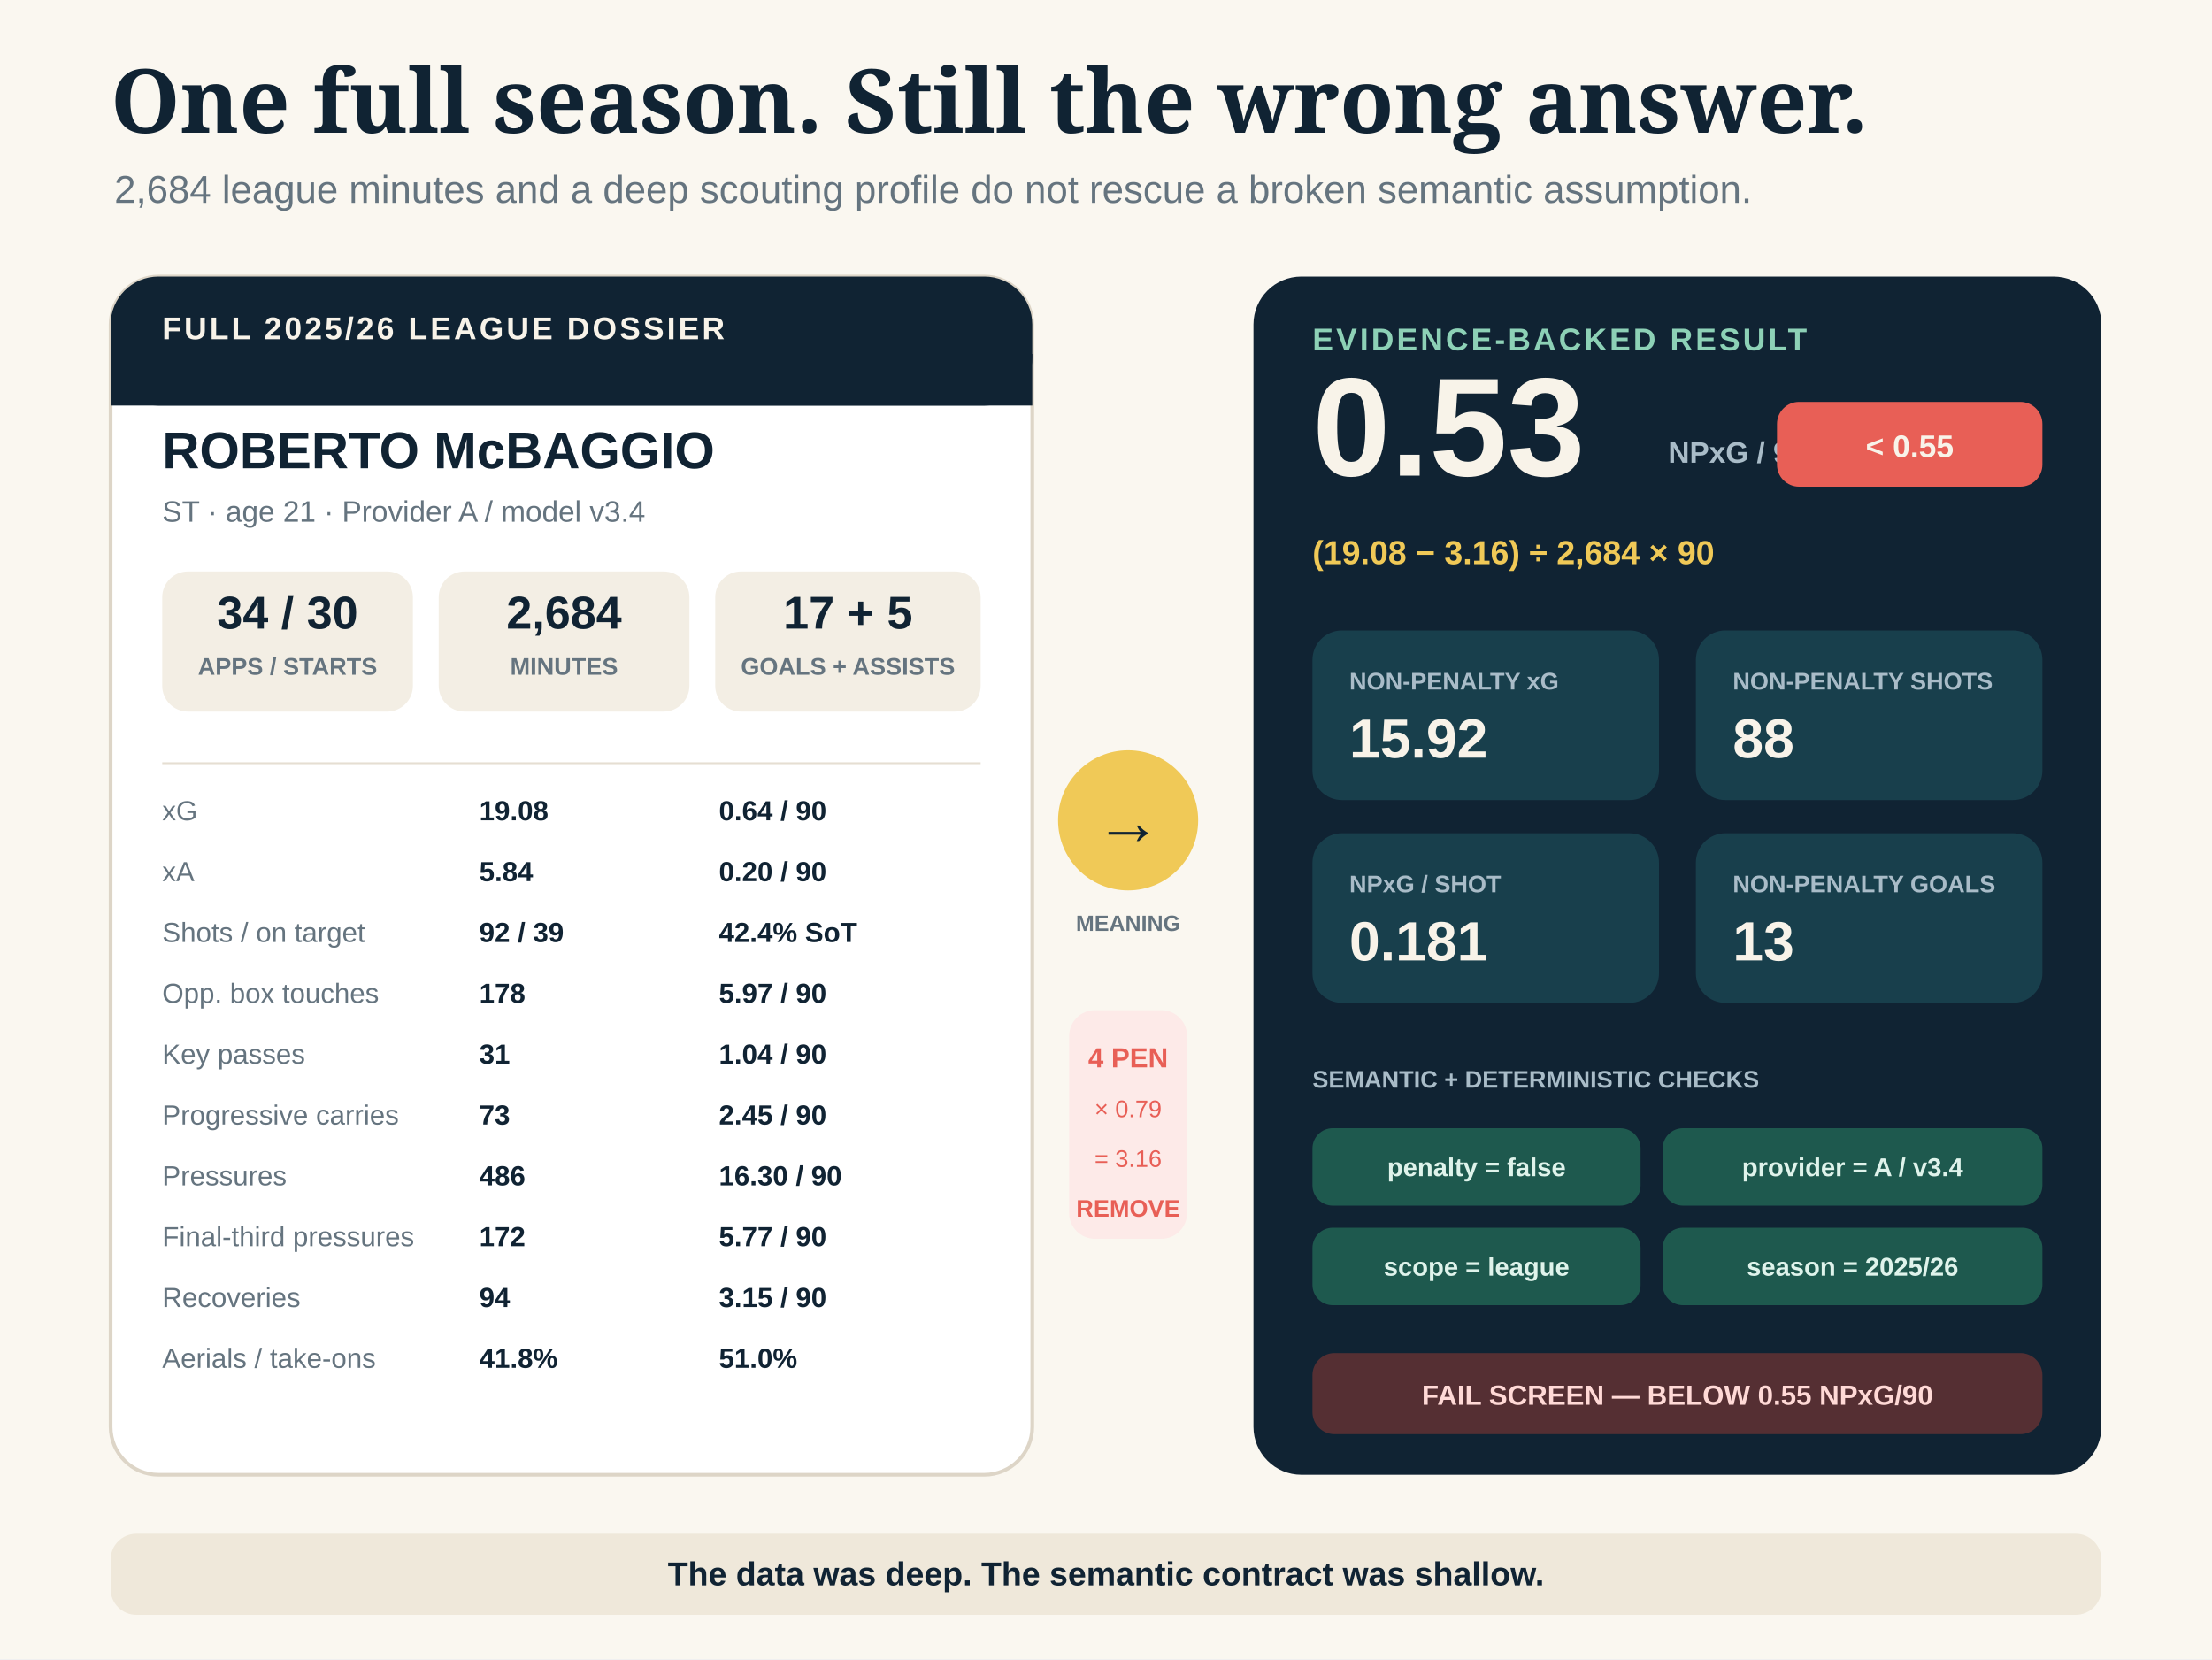
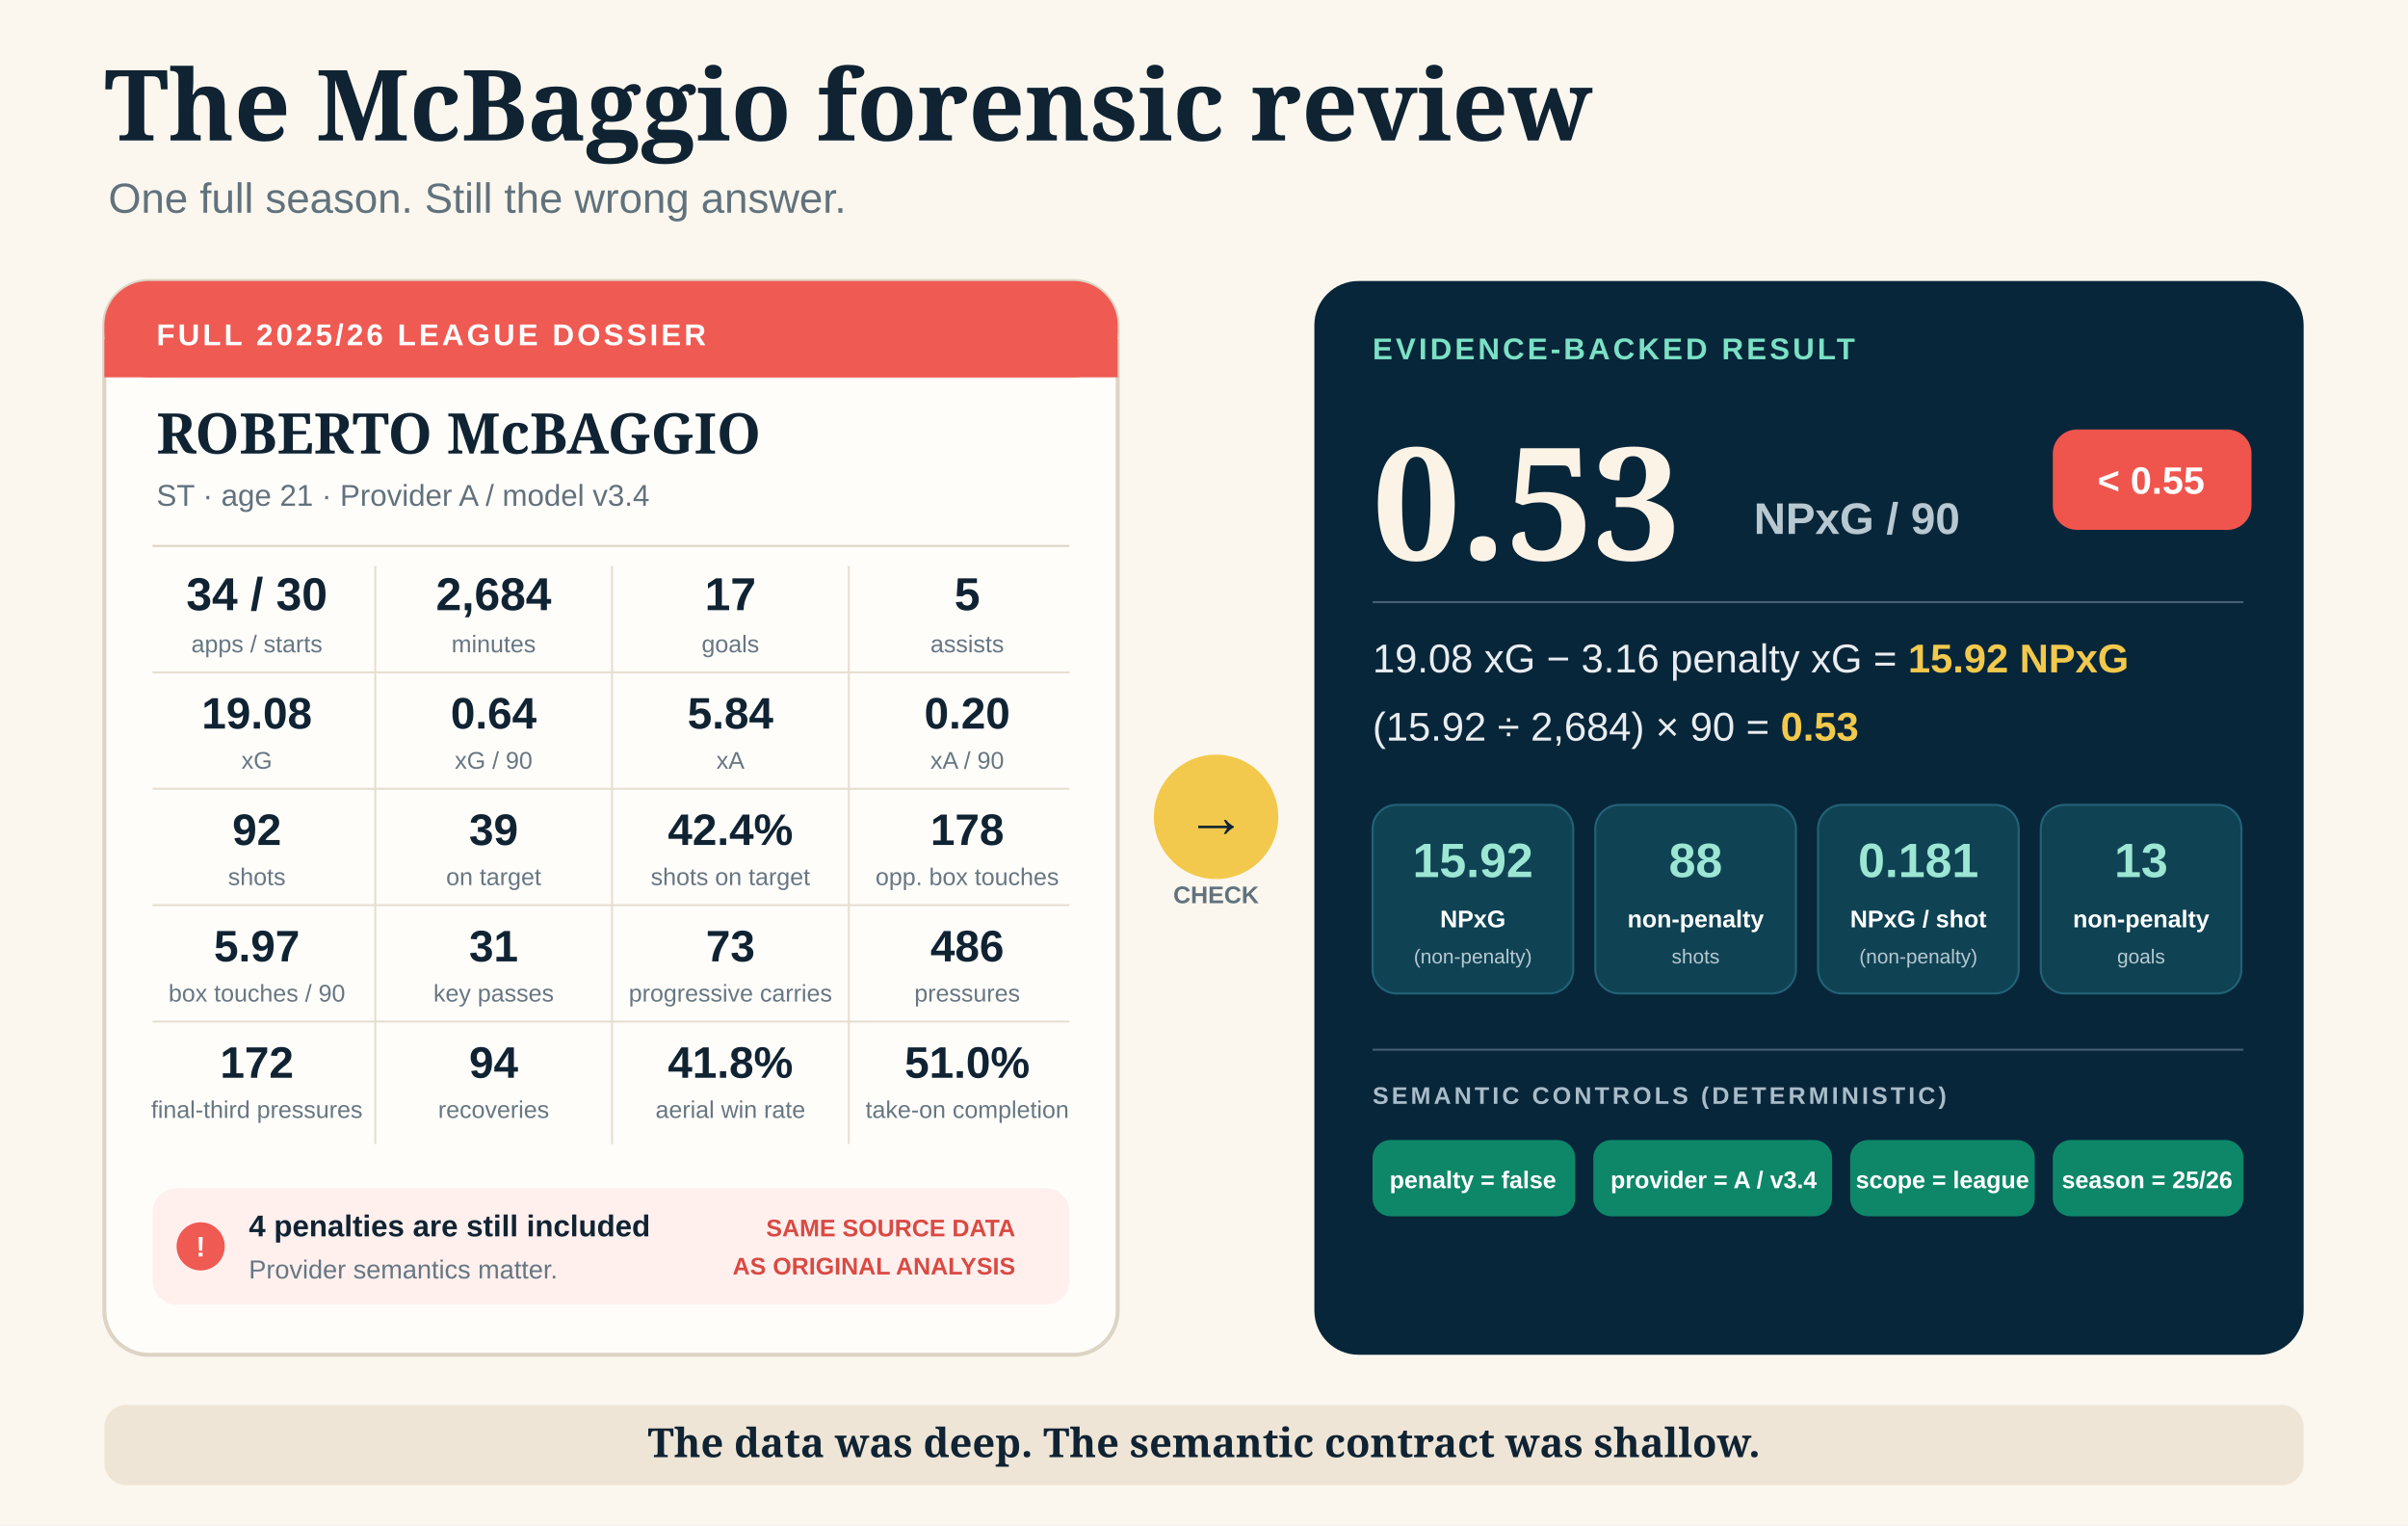
- <svg xmlns="http://www.w3.org/2000/svg" width="1200" height="900" viewBox="0 0 1200 900">
-   <rect width="1200" height="900" fill="#faf7f0" />
-   <style>
- .t{font-family:Arial,Helvetica,sans-serif}.serif{font-family:Georgia,serif}
- .h{fill:#102333;font-weight:900}.muted{fill:#65747f}.light{fill:#f8f3e9}.green{fill:#8dd1b6}.amber{fill:#f0c957}.red{fill:#e85f56}
- </style>
-   <text x="60" y="72" class="serif h" font-size="48">One full season. Still the wrong answer.</text>
-   <text x="62" y="110" class="t muted" font-size="21">2,684 league minutes and a deep scouting profile do not rescue a broken semantic assumption.</text>
-   <rect x="60" y="150" width="500" height="650" rx="26" fill="#ffffff" stroke="#ddd5c7" stroke-width="2" />
-   <rect x="60" y="150" width="500" height="70" rx="26" fill="#102333" />
-   <rect x="60" y="192" width="500" height="28" fill="#102333" />
-   <text x="88" y="184" class="t light" font-size="17" font-weight="900" letter-spacing="1.5">FULL 2025/26 LEAGUE DOSSIER</text>
-   <text x="88" y="254" class="t h" font-size="28">ROBERTO McBAGGIO</text>
-   <text x="88" y="283" class="t muted" font-size="16">ST · age 21 · Provider A / model v3.4</text>
-   <g class="t">
-     <rect x="88" y="310" width="136" height="76" rx="14" fill="#f3eee4" />
-     <text x="156" y="341" text-anchor="middle" class="h" font-size="25">34 / 30</text>
-     <text x="156" y="366" text-anchor="middle" class="muted" font-size="13" font-weight="700">APPS / STARTS</text>
-     <rect x="238" y="310" width="136" height="76" rx="14" fill="#f3eee4" />
-     <text x="306" y="341" text-anchor="middle" class="h" font-size="25">2,684</text>
-     <text x="306" y="366" text-anchor="middle" class="muted" font-size="13" font-weight="700">MINUTES</text>
-     <rect x="388" y="310" width="144" height="76" rx="14" fill="#f3eee4" />
-     <text x="460" y="341" text-anchor="middle" class="h" font-size="25">17 + 5</text>
-     <text x="460" y="366" text-anchor="middle" class="muted" font-size="13" font-weight="700">GOALS + ASSISTS</text>
+ <svg xmlns="http://www.w3.org/2000/svg" width="1200" height="760" viewBox="0 0 1200 760">
+   <rect width="1200" height="760" fill="#fbf7ee" />
+   <text x="52" y="70" fill="#102333" font-family="Georgia,serif" font-size="49" font-weight="700">The McBaggio forensic review</text>
+   <text x="54" y="106" fill="#61727d" font-family="Arial,Helvetica,sans-serif" font-size="21">One full season. Still the wrong answer.</text>
+   <rect x="52" y="140" width="505" height="535" rx="22" fill="#fffdfa" stroke="#ddd4c5" stroke-width="2" />
+   <rect x="52" y="140" width="505" height="48" rx="22" fill="#ef5a53" />
+   <rect x="52" y="169" width="505" height="19" fill="#ef5a53" />
+   <text x="78" y="172" fill="white" font-family="Arial,Helvetica,sans-serif" font-size="15" font-weight="900" letter-spacing="1.5">FULL 2025/26 LEAGUE DOSSIER</text>
+   <text x="78" y="226" fill="#102333" font-family="Georgia,serif" font-size="28" font-weight="700">ROBERTO McBAGGIO</text>
+   <text x="78" y="252" fill="#61727d" font-family="Arial,Helvetica,sans-serif" font-size="15">ST · age 21 · Provider A / model v3.4</text>
+   <line x1="76" y1="272" x2="533" y2="272" stroke="#ddd4c5" />
+   <g font-family="Arial,Helvetica,sans-serif" text-anchor="middle">
+     <text x="128" y="304" fill="#102333" font-size="23" font-weight="900">34 / 30</text>
+     <text x="128" y="325" fill="#667782" font-size="12">apps / starts</text>
+     <text x="246" y="304" fill="#102333" font-size="23" font-weight="900">2,684</text>
+     <text x="246" y="325" fill="#667782" font-size="12">minutes</text>
+     <text x="364" y="304" fill="#102333" font-size="23" font-weight="900">17</text>
+     <text x="364" y="325" fill="#667782" font-size="12">goals</text>
+     <text x="482" y="304" fill="#102333" font-size="23" font-weight="900">5</text>
+     <text x="482" y="325" fill="#667782" font-size="12">assists</text>
+     <text x="128" y="363" fill="#102333" font-size="22" font-weight="900">19.08</text>
+     <text x="128" y="383" fill="#667782" font-size="12">xG</text>
+     <text x="246" y="363" fill="#102333" font-size="22" font-weight="900">0.64</text>
+     <text x="246" y="383" fill="#667782" font-size="12">xG / 90</text>
+     <text x="364" y="363" fill="#102333" font-size="22" font-weight="900">5.84</text>
+     <text x="364" y="383" fill="#667782" font-size="12">xA</text>
+     <text x="482" y="363" fill="#102333" font-size="22" font-weight="900">0.20</text>
+     <text x="482" y="383" fill="#667782" font-size="12">xA / 90</text>
+     <text x="128" y="421" fill="#102333" font-size="22" font-weight="900">92</text>
+     <text x="128" y="441" fill="#667782" font-size="12">shots</text>
+     <text x="246" y="421" fill="#102333" font-size="22" font-weight="900">39</text>
+     <text x="246" y="441" fill="#667782" font-size="12">on target</text>
+     <text x="364" y="421" fill="#102333" font-size="22" font-weight="900">42.4%</text>
+     <text x="364" y="441" fill="#667782" font-size="12">shots on target</text>
+     <text x="482" y="421" fill="#102333" font-size="22" font-weight="900">178</text>
+     <text x="482" y="441" fill="#667782" font-size="12">opp. box touches</text>
+     <text x="128" y="479" fill="#102333" font-size="22" font-weight="900">5.97</text>
+     <text x="128" y="499" fill="#667782" font-size="12">box touches / 90</text>
+     <text x="246" y="479" fill="#102333" font-size="22" font-weight="900">31</text>
+     <text x="246" y="499" fill="#667782" font-size="12">key passes</text>
+     <text x="364" y="479" fill="#102333" font-size="22" font-weight="900">73</text>
+     <text x="364" y="499" fill="#667782" font-size="12">progressive carries</text>
+     <text x="482" y="479" fill="#102333" font-size="22" font-weight="900">486</text>
+     <text x="482" y="499" fill="#667782" font-size="12">pressures</text>
+     <text x="128" y="537" fill="#102333" font-size="22" font-weight="900">172</text>
+     <text x="128" y="557" fill="#667782" font-size="12">final-third pressures</text>
+     <text x="246" y="537" fill="#102333" font-size="22" font-weight="900">94</text>
+     <text x="246" y="557" fill="#667782" font-size="12">recoveries</text>
+     <text x="364" y="537" fill="#102333" font-size="22" font-weight="900">41.8%</text>
+     <text x="364" y="557" fill="#667782" font-size="12">aerial win rate</text>
+     <text x="482" y="537" fill="#102333" font-size="22" font-weight="900">51.0%</text>
+     <text x="482" y="557" fill="#667782" font-size="12">take-on completion</text>
  </g>
-   <g class="t" font-size="15">
-     <line x1="88" y1="414" x2="532" y2="414" stroke="#e5ded2" />
-     <text x="88" y="445" class="muted">xG</text>
-     <text x="260" y="445" class="h" font-weight="800">19.08</text>
-     <text x="390" y="445" class="h" font-weight="800">0.64 / 90</text>
-     <text x="88" y="478" class="muted">xA</text>
-     <text x="260" y="478" class="h" font-weight="800">5.84</text>
-     <text x="390" y="478" class="h" font-weight="800">0.20 / 90</text>
-     <text x="88" y="511" class="muted">Shots / on target</text>
-     <text x="260" y="511" class="h" font-weight="800">92 / 39</text>
-     <text x="390" y="511" class="h" font-weight="800">42.4% SoT</text>
-     <text x="88" y="544" class="muted">Opp. box touches</text>
-     <text x="260" y="544" class="h" font-weight="800">178</text>
-     <text x="390" y="544" class="h" font-weight="800">5.97 / 90</text>
-     <text x="88" y="577" class="muted">Key passes</text>
-     <text x="260" y="577" class="h" font-weight="800">31</text>
-     <text x="390" y="577" class="h" font-weight="800">1.04 / 90</text>
-     <text x="88" y="610" class="muted">Progressive carries</text>
-     <text x="260" y="610" class="h" font-weight="800">73</text>
-     <text x="390" y="610" class="h" font-weight="800">2.45 / 90</text>
-     <text x="88" y="643" class="muted">Pressures</text>
-     <text x="260" y="643" class="h" font-weight="800">486</text>
-     <text x="390" y="643" class="h" font-weight="800">16.30 / 90</text>
-     <text x="88" y="676" class="muted">Final-third pressures</text>
-     <text x="260" y="676" class="h" font-weight="800">172</text>
-     <text x="390" y="676" class="h" font-weight="800">5.77 / 90</text>
-     <text x="88" y="709" class="muted">Recoveries</text>
-     <text x="260" y="709" class="h" font-weight="800">94</text>
-     <text x="390" y="709" class="h" font-weight="800">3.15 / 90</text>
-     <text x="88" y="742" class="muted">Aerials / take-ons</text>
-     <text x="260" y="742" class="h" font-weight="800">41.8%</text>
-     <text x="390" y="742" class="h" font-weight="800">51.0%</text>
+   <g stroke="#e6ded1">
+     <line x1="76" y1="335" x2="533" y2="335" />
+     <line x1="76" y1="393" x2="533" y2="393" />
+     <line x1="76" y1="451" x2="533" y2="451" />
+     <line x1="76" y1="509" x2="533" y2="509" />
+     <line x1="187" y1="282" x2="187" y2="570" />
+     <line x1="305" y1="282" x2="305" y2="570" />
+     <line x1="423" y1="282" x2="423" y2="570" />
  </g>
-   <circle cx="612" cy="445" r="38" fill="#f0c957" />
-   <text x="612" y="458" text-anchor="middle" class="t h" font-size="36">→</text>
-   <text x="612" y="505" text-anchor="middle" class="t muted" font-size="12" font-weight="900">MEANING</text>
-   <rect x="580" y="548" width="64" height="124" rx="14" fill="#fdeae8" />
-   <text x="612" y="579" text-anchor="middle" class="t red" font-size="15" font-weight="900">4 PEN</text>
-   <text x="612" y="606" text-anchor="middle" class="t red" font-size="13">× 0.79</text>
-   <text x="612" y="633" text-anchor="middle" class="t red" font-size="13">= 3.16</text>
-   <text x="612" y="660" text-anchor="middle" class="t red" font-size="13" font-weight="900">REMOVE</text>
-   <rect x="680" y="150" width="460" height="650" rx="26" fill="#102333" />
-   <text x="712" y="190" class="t green" font-size="17" font-weight="900" letter-spacing="1.5">EVIDENCE-BACKED RESULT</text>
-   <text x="712" y="258" class="t light" font-size="76" font-weight="900">0.53</text>
-   <text x="905" y="251" class="t" fill="#a9bcc8" font-size="16" font-weight="800">NPxG / 90</text>
-   <rect x="964" y="218" width="144" height="46" rx="12" fill="#e85f56" />
-   <text x="1036" y="248" text-anchor="middle" class="t light" font-size="17" font-weight="900">&lt; 0.55</text>
-   <text x="712" y="306" class="t amber" font-size="18" font-weight="900">(19.08 − 3.16) ÷ 2,684 × 90</text>
-   <g class="t">
-     <rect x="712" y="342" width="188" height="92" rx="16" fill="#183f4c" />
-     <text x="732" y="374" fill="#a9bcc8" font-size="13" font-weight="800">NON-PENALTY xG</text>
-     <text x="732" y="411" class="light" font-size="30" font-weight="900">15.92</text>
-     <rect x="920" y="342" width="188" height="92" rx="16" fill="#183f4c" />
-     <text x="940" y="374" fill="#a9bcc8" font-size="13" font-weight="800">NON-PENALTY SHOTS</text>
-     <text x="940" y="411" class="light" font-size="30" font-weight="900">88</text>
-     <rect x="712" y="452" width="188" height="92" rx="16" fill="#183f4c" />
-     <text x="732" y="484" fill="#a9bcc8" font-size="13" font-weight="800">NPxG / SHOT</text>
-     <text x="732" y="521" class="light" font-size="30" font-weight="900">0.181</text>
-     <rect x="920" y="452" width="188" height="92" rx="16" fill="#183f4c" />
-     <text x="940" y="484" fill="#a9bcc8" font-size="13" font-weight="800">NON-PENALTY GOALS</text>
-     <text x="940" y="521" class="light" font-size="30" font-weight="900">13</text>
+   <rect x="76" y="592" width="457" height="58" rx="12" fill="#fff0ee" />
+   <circle cx="100" cy="621" r="12" fill="#ef5a53" />
+   <text x="100" y="626" text-anchor="middle" fill="white" font-family="Arial" font-size="14" font-weight="900">!</text>
+   <text x="124" y="616" fill="#102333" font-family="Arial,Helvetica,sans-serif" font-size="15" font-weight="900">4 penalties are still included</text>
+   <text x="124" y="637" fill="#667782" font-family="Arial,Helvetica,sans-serif" font-size="13">Provider semantics matter.</text>
+   <text x="506" y="616" text-anchor="end" fill="#d94a43" font-family="Arial,Helvetica,sans-serif" font-size="12" font-weight="900">SAME SOURCE DATA</text>
+   <text x="506" y="635" text-anchor="end" fill="#d94a43" font-family="Arial,Helvetica,sans-serif" font-size="12" font-weight="900">AS ORIGINAL ANALYSIS</text>
+   <circle cx="606" cy="407" r="31" fill="#f2c94c" />
+   <text x="606" y="417" text-anchor="middle" fill="#102333" font-family="Arial" font-size="30" font-weight="900">→</text>
+   <text x="606" y="450" text-anchor="middle" fill="#61727d" font-family="Arial" font-size="12" font-weight="900">CHECK</text>
+   <rect x="655" y="140" width="493" height="535" rx="22" fill="#08263a" />
+   <text x="684" y="179" fill="#7be1c5" font-family="Arial,Helvetica,sans-serif" font-size="15" font-weight="900" letter-spacing="1.5">EVIDENCE-BACKED RESULT</text>
+   <text x="684" y="279" fill="#fbf3e6" font-family="Georgia,serif" font-size="78" font-weight="700">0.53</text>
+   <text x="874" y="266" fill="#b8c8d1" font-family="Arial,Helvetica,sans-serif" font-size="22" font-weight="900">NPxG / 90</text>
+   <rect x="1023" y="214" width="99" height="50" rx="12" fill="#ef554d" />
+   <text x="1072" y="246" text-anchor="middle" fill="white" font-family="Arial" font-size="19" font-weight="900">&lt; 0.55</text>
+   <line x1="684" y1="300" x2="1118" y2="300" stroke="#456072" />
+   <text x="684" y="335" fill="#e9edf0" font-family="Arial,Helvetica,sans-serif" font-size="20">19.08 xG − 3.16 penalty xG = <tspan fill="#f2c94c" font-weight="900">15.92 NPxG</tspan>
+   </text>
+   <text x="684" y="369" fill="#e9edf0" font-family="Arial,Helvetica,sans-serif" font-size="20">(15.92 ÷ 2,684) × 90 = <tspan fill="#f2c94c" font-weight="900">0.53</tspan>
+   </text>
+   <g font-family="Arial,Helvetica,sans-serif" text-anchor="middle">
+     <rect x="684" y="401" width="100" height="94" rx="12" fill="#0f4354" stroke="#236276" />
+     <text x="734" y="437" fill="#9ce6d3" font-size="24" font-weight="900">15.92</text>
+     <text x="734" y="462" fill="white" font-size="12" font-weight="800">NPxG</text>
+     <text x="734" y="480" fill="#b8c8d1" font-size="10">(non-penalty)</text>
+     <rect x="795" y="401" width="100" height="94" rx="12" fill="#0f4354" stroke="#236276" />
+     <text x="845" y="437" fill="#9ce6d3" font-size="24" font-weight="900">88</text>
+     <text x="845" y="462" fill="white" font-size="12" font-weight="800">non-penalty</text>
+     <text x="845" y="480" fill="#b8c8d1" font-size="10">shots</text>
+     <rect x="906" y="401" width="100" height="94" rx="12" fill="#0f4354" stroke="#236276" />
+     <text x="956" y="437" fill="#9ce6d3" font-size="24" font-weight="900">0.181</text>
+     <text x="956" y="462" fill="white" font-size="12" font-weight="800">NPxG / shot</text>
+     <text x="956" y="480" fill="#b8c8d1" font-size="10">(non-penalty)</text>
+     <rect x="1017" y="401" width="100" height="94" rx="12" fill="#0f4354" stroke="#236276" />
+     <text x="1067" y="437" fill="#9ce6d3" font-size="24" font-weight="900">13</text>
+     <text x="1067" y="462" fill="white" font-size="12" font-weight="800">non-penalty</text>
+     <text x="1067" y="480" fill="#b8c8d1" font-size="10">goals</text>
  </g>
-   <text x="712" y="590" class="t" fill="#a9bcc8" font-size="13" font-weight="800">SEMANTIC + DETERMINISTIC CHECKS</text>
-   <g class="t" font-size="14" font-weight="800">
-     <rect x="712" y="612" width="178" height="42" rx="11" fill="#1e594e" />
-     <text x="801" y="638" text-anchor="middle" fill="#dff3eb">penalty = false</text>
-     <rect x="902" y="612" width="206" height="42" rx="11" fill="#1e594e" />
-     <text x="1005" y="638" text-anchor="middle" fill="#dff3eb">provider = A / v3.4</text>
-     <rect x="712" y="666" width="178" height="42" rx="11" fill="#1e594e" />
-     <text x="801" y="692" text-anchor="middle" fill="#dff3eb">scope = league</text>
-     <rect x="902" y="666" width="206" height="42" rx="11" fill="#1e594e" />
-     <text x="1005" y="692" text-anchor="middle" fill="#dff3eb">season = 2025/26</text>
+   <line x1="684" y1="523" x2="1118" y2="523" stroke="#456072" />
+   <text x="684" y="550" fill="#a9bcc8" font-family="Arial,Helvetica,sans-serif" font-size="12" font-weight="900" letter-spacing="1.5">SEMANTIC CONTROLS (DETERMINISTIC)</text>
+   <g font-family="Arial,Helvetica,sans-serif" font-size="12" font-weight="900" text-anchor="middle">
+     <rect x="684" y="568" width="101" height="38" rx="9" fill="#0e8769" />
+     <text x="734" y="592" fill="white">penalty = false</text>
+     <rect x="794" y="568" width="119" height="38" rx="9" fill="#0e8769" />
+     <text x="854" y="592" fill="white">provider = A / v3.4</text>
+     <rect x="922" y="568" width="92" height="38" rx="9" fill="#0e8769" />
+     <text x="968" y="592" fill="white">scope = league</text>
+     <rect x="1023" y="568" width="95" height="38" rx="9" fill="#0e8769" />
+     <text x="1070" y="592" fill="white">season = 25/26</text>
  </g>
-   <rect x="712" y="734" width="396" height="44" rx="12" fill="#552f33" />
-   <text x="910" y="762" text-anchor="middle" class="t" fill="#ffd9d6" font-size="15" font-weight="900">FAIL SCREEN — BELOW 0.55 NPxG/90</text>
-   <rect x="60" y="832" width="1080" height="44" rx="14" fill="#efe8da" />
-   <text x="600" y="860" text-anchor="middle" class="t h" font-size="18">The data was deep. The semantic contract was shallow.</text>
+   <rect x="52" y="700" width="1096" height="40" rx="11" fill="#eee5d7" />
+   <text x="600" y="726" text-anchor="middle" fill="#102333" font-family="Georgia,serif" font-size="20" font-weight="700">The data was deep. The semantic contract was shallow.</text>
</svg>
